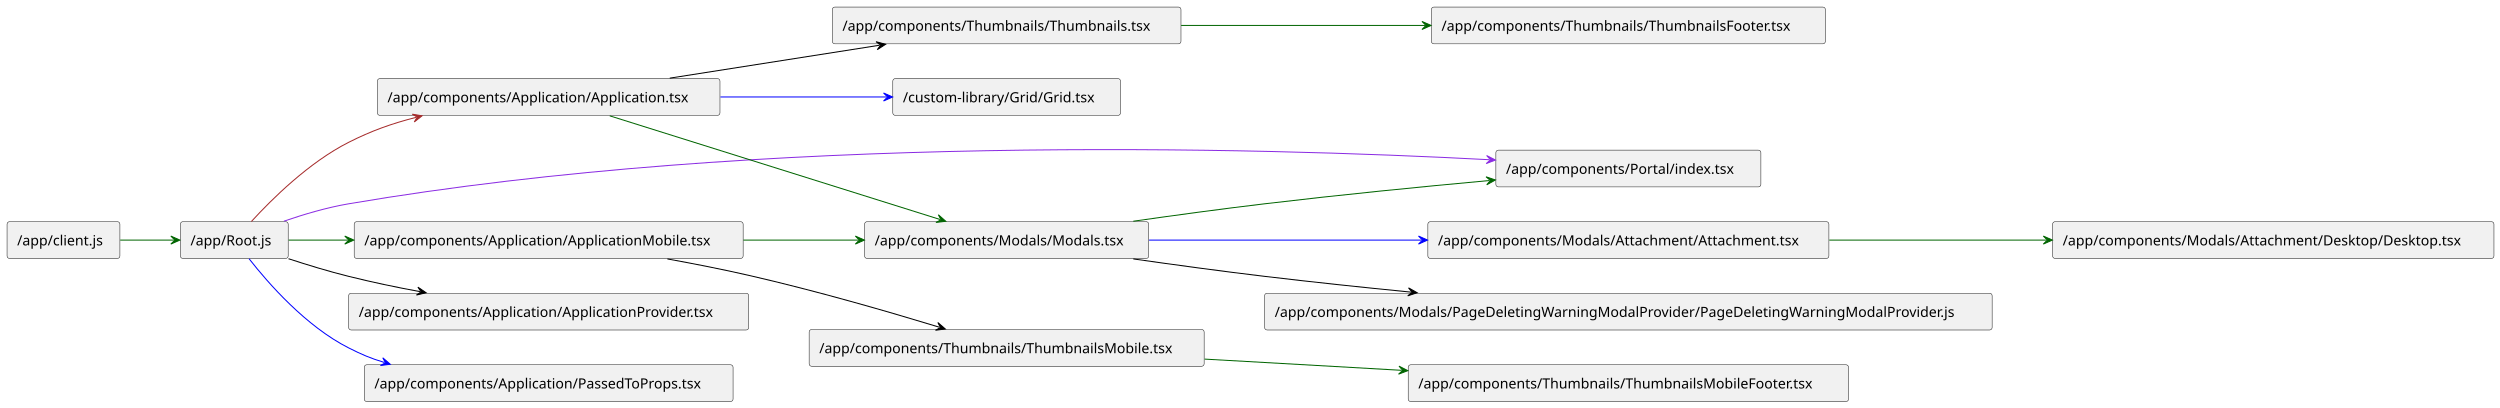
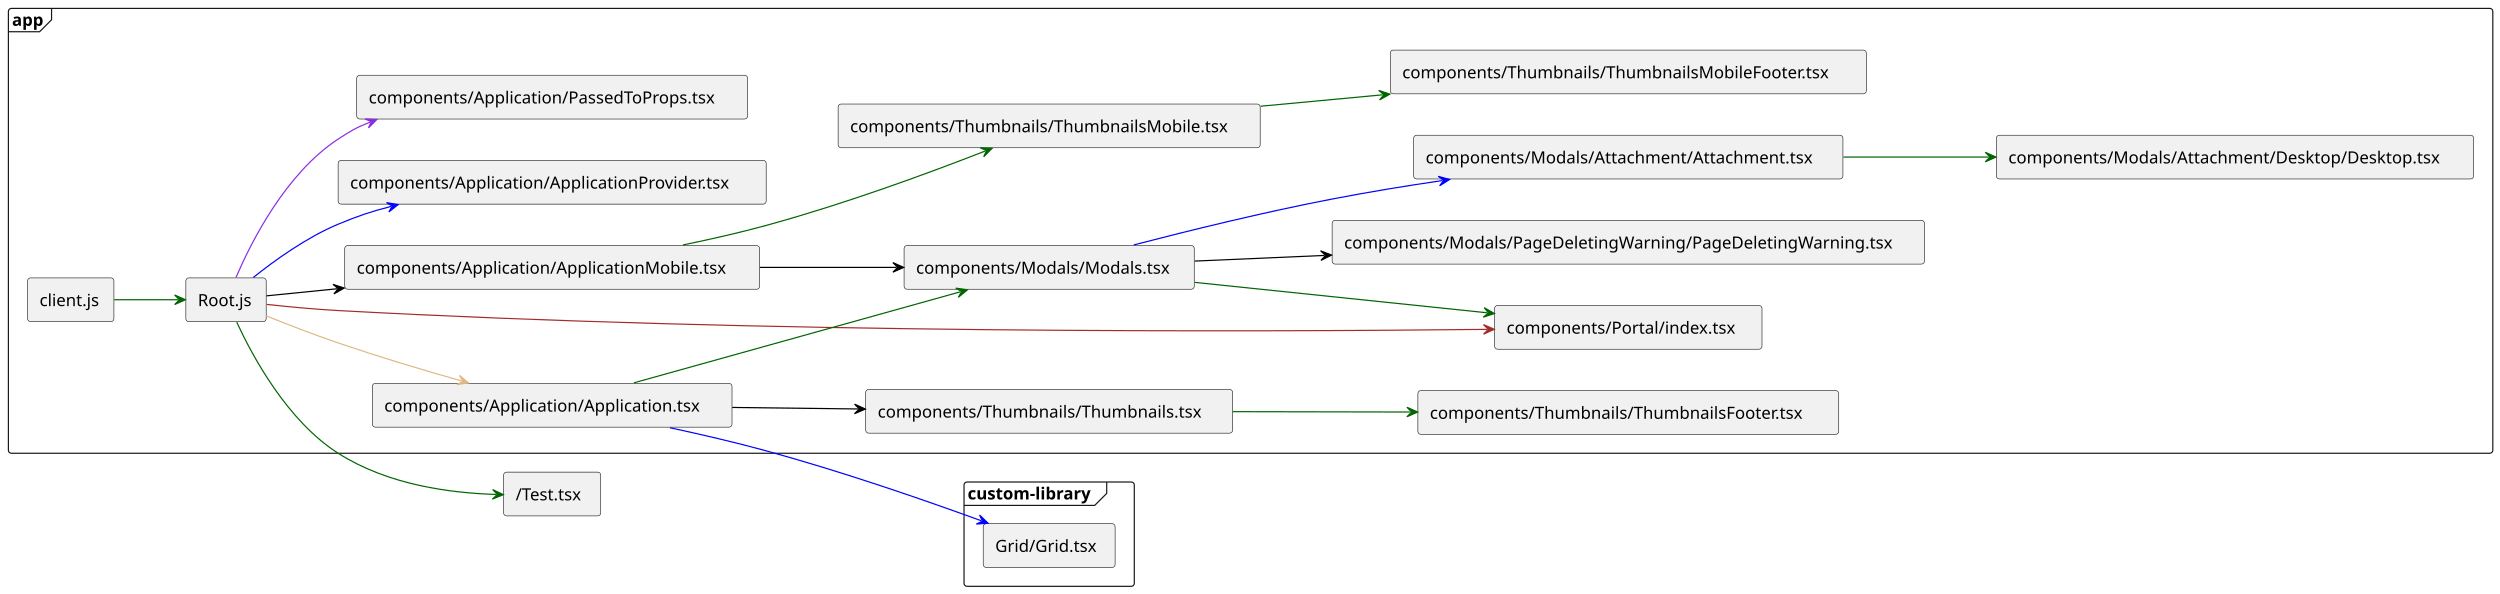
- <svg xmlns="http://www.w3.org/2000/svg" contentStyleType="text/css" height="404px" preserveAspectRatio="none" style="width:2481px;height:404px;background:#FFFFFF;" version="1.1" viewBox="0 0 2481 404" width="2481px" zoomAndPan="magnify">
+ <svg xmlns="http://www.w3.org/2000/svg" contentStyleType="text/css" height="495px" preserveAspectRatio="none" style="width:2085px;height:495px;background:#FFFFFF;" version="1.1" viewBox="0 0 2085 495" width="2085px" zoomAndPan="magnify">
  <defs />
  <g>
-     <g id="elem_/app/Root.js">
-       <rect fill="#F1F1F1" height="36.488" rx="2.5" ry="2.5" style="stroke:#181818;stroke-width:0.5;" width="107" x="179" y="220" />
-       <text fill="#000000" font-family="sans-serif" font-size="14" lengthAdjust="spacing" textLength="87" x="189" y="243.535">/app/Root.js</text>
+     <g id="cluster_app">
+       <rect fill="none" height="371" rx="2.5" ry="2.5" style="stroke:#181818;stroke-width:1.0;" width="2072" x="7" y="7" />
+       <path d="M43,7 L43,16.488 L33,26.488 L7,26.488 " fill="none" style="stroke:#181818;stroke-width:1.0;" />
+       <text fill="#000000" font-family="sans-serif" font-size="14" font-weight="bold" lengthAdjust="spacing" textLength="26" x="10" y="21.535">app</text>
    </g>
-     <g id="elem_/app/components/Application/ApplicationMobile.tsx">
-       <rect fill="#F1F1F1" height="36.488" rx="2.5" ry="2.5" style="stroke:#181818;stroke-width:0.5;" width="386" x="351.5" y="220" />
-       <text fill="#000000" font-family="sans-serif" font-size="14" lengthAdjust="spacing" textLength="366" x="361.5" y="243.535">/app/components/Application/ApplicationMobile.tsx</text>
+     <g id="cluster_custom-library">
+       <rect fill="none" height="87" rx="2.5" ry="2.5" style="stroke:#181818;stroke-width:1.0;" width="142" x="804" y="402" />
+       <path d="M923,402 L923,411.488 L913,421.488 L804,421.488 " fill="none" style="stroke:#181818;stroke-width:1.0;" />
+       <text fill="#000000" font-family="sans-serif" font-size="14" font-weight="bold" lengthAdjust="spacing" textLength="109" x="807" y="416.535">custom-library</text>
    </g>
-     <g id="elem_/app/components/Application/ApplicationProvider.tsx">
-       <rect fill="#F1F1F1" height="36.488" rx="2.5" ry="2.5" style="stroke:#181818;stroke-width:0.5;" width="397" x="346" y="291" />
-       <text fill="#000000" font-family="sans-serif" font-size="14" lengthAdjust="spacing" textLength="377" x="356" y="314.535">/app/components/Application/ApplicationProvider.tsx</text>
+     <g id="elem_Root.js">
+       <rect fill="#F1F1F1" height="36.488" rx="2.5" ry="2.5" style="stroke:#181818;stroke-width:0.5;" width="67" x="155" y="231.76" />
+       <text fill="#000000" font-family="sans-serif" font-size="14" lengthAdjust="spacing" textLength="47" x="165" y="255.295">Root.js</text>
    </g>
-     <g id="elem_/app/components/Application/PassedToProps.tsx">
-       <rect fill="#F1F1F1" height="36.488" rx="2.5" ry="2.5" style="stroke:#181818;stroke-width:0.5;" width="366" x="361.5" y="362" />
-       <text fill="#000000" font-family="sans-serif" font-size="14" lengthAdjust="spacing" textLength="346" x="371.5" y="385.535">/app/components/Application/PassedToProps.tsx</text>
+     <g id="elem_components/Application/ApplicationMobile.tsx">
+       <rect fill="#F1F1F1" height="36.488" rx="2.5" ry="2.5" style="stroke:#181818;stroke-width:0.5;" width="346" x="287.5" y="204.76" />
+       <text fill="#000000" font-family="sans-serif" font-size="14" lengthAdjust="spacing" textLength="326" x="297.5" y="228.295">components/Application/ApplicationMobile.tsx</text>
    </g>
-     <g id="elem_/app/components/Portal/index.tsx">
-       <rect fill="#F1F1F1" height="36.488" rx="2.5" ry="2.5" style="stroke:#181818;stroke-width:0.5;" width="263" x="1484.5" y="149" />
-       <text fill="#000000" font-family="sans-serif" font-size="14" lengthAdjust="spacing" textLength="243" x="1494.5" y="172.535">/app/components/Portal/index.tsx</text>
+     <g id="elem_components/Application/ApplicationProvider.tsx">
+       <rect fill="#F1F1F1" height="36.488" rx="2.5" ry="2.5" style="stroke:#181818;stroke-width:0.5;" width="357" x="282" y="133.76" />
+       <text fill="#000000" font-family="sans-serif" font-size="14" lengthAdjust="spacing" textLength="337" x="292" y="157.295">components/Application/ApplicationProvider.tsx</text>
    </g>
-     <g id="elem_/app/components/Application/Application.tsx">
-       <rect fill="#F1F1F1" height="36.488" rx="2.5" ry="2.5" style="stroke:#181818;stroke-width:0.5;" width="340" x="374.5" y="78" />
-       <text fill="#000000" font-family="sans-serif" font-size="14" lengthAdjust="spacing" textLength="320" x="384.5" y="101.535">/app/components/Application/Application.tsx</text>
+     <g id="elem_components/Application/PassedToProps.tsx">
+       <rect fill="#F1F1F1" height="36.488" rx="2.5" ry="2.5" style="stroke:#181818;stroke-width:0.5;" width="326" x="297.5" y="62.76" />
+       <text fill="#000000" font-family="sans-serif" font-size="14" lengthAdjust="spacing" textLength="306" x="307.5" y="86.295">components/Application/PassedToProps.tsx</text>
    </g>
-     <g id="elem_/app/components/Modals/Modals.tsx">
-       <rect fill="#F1F1F1" height="36.488" rx="2.5" ry="2.5" style="stroke:#181818;stroke-width:0.5;" width="282" x="858" y="220" />
-       <text fill="#000000" font-family="sans-serif" font-size="14" lengthAdjust="spacing" textLength="262" x="868" y="243.535">/app/components/Modals/Modals.tsx</text>
+     <g id="elem_components/Portal/index.tsx">
+       <rect fill="#F1F1F1" height="36.488" rx="2.5" ry="2.5" style="stroke:#181818;stroke-width:0.5;" width="223" x="1246.5" y="254.76" />
+       <text fill="#000000" font-family="sans-serif" font-size="14" lengthAdjust="spacing" textLength="203" x="1256.5" y="278.295">components/Portal/index.tsx</text>
    </g>
-     <g id="elem_/app/components/Thumbnails/ThumbnailsMobile.tsx">
-       <rect fill="#F1F1F1" height="36.488" rx="2.5" ry="2.5" style="stroke:#181818;stroke-width:0.5;" width="392" x="803" y="327" />
-       <text fill="#000000" font-family="sans-serif" font-size="14" lengthAdjust="spacing" textLength="372" x="813" y="350.535">/app/components/Thumbnails/ThumbnailsMobile.tsx</text>
+     <g id="elem_components/Application/Application.tsx">
+       <rect fill="#F1F1F1" height="36.488" rx="2.5" ry="2.5" style="stroke:#181818;stroke-width:0.5;" width="300" x="310.5" y="319.76" />
+       <text fill="#000000" font-family="sans-serif" font-size="14" lengthAdjust="spacing" textLength="280" x="320.5" y="343.295">components/Application/Application.tsx</text>
    </g>
-     <g id="elem_/app/components/Thumbnails/Thumbnails.tsx">
-       <rect fill="#F1F1F1" height="36.488" rx="2.5" ry="2.5" style="stroke:#181818;stroke-width:0.5;" width="346" x="826" y="7" />
-       <text fill="#000000" font-family="sans-serif" font-size="14" lengthAdjust="spacing" textLength="326" x="836" y="30.535">/app/components/Thumbnails/Thumbnails.tsx</text>
+     <g id="elem_components/Thumbnails/ThumbnailsMobile.tsx">
+       <rect fill="#F1F1F1" height="36.488" rx="2.5" ry="2.5" style="stroke:#181818;stroke-width:0.5;" width="352" x="699" y="86.76" />
+       <text fill="#000000" font-family="sans-serif" font-size="14" lengthAdjust="spacing" textLength="332" x="709" y="110.295">components/Thumbnails/ThumbnailsMobile.tsx</text>
    </g>
-     <g id="elem_/custom-library/Grid/Grid.tsx">
-       <rect fill="#F1F1F1" height="36.488" rx="2.5" ry="2.5" style="stroke:#181818;stroke-width:0.5;" width="226" x="886" y="78" />
-       <text fill="#000000" font-family="sans-serif" font-size="14" lengthAdjust="spacing" textLength="206" x="896" y="101.535">/custom-library/Grid/Grid.tsx</text>
+     <g id="elem_components/Modals/Modals.tsx">
+       <rect fill="#F1F1F1" height="36.488" rx="2.5" ry="2.5" style="stroke:#181818;stroke-width:0.5;" width="242" x="754" y="204.76" />
+       <text fill="#000000" font-family="sans-serif" font-size="14" lengthAdjust="spacing" textLength="222" x="764" y="228.295">components/Modals/Modals.tsx</text>
    </g>
-     <g id="elem_/app/components/Thumbnails/ThumbnailsFooter.tsx">
-       <rect fill="#F1F1F1" height="36.488" rx="2.5" ry="2.5" style="stroke:#181818;stroke-width:0.5;" width="391" x="1420.5" y="7" />
-       <text fill="#000000" font-family="sans-serif" font-size="14" lengthAdjust="spacing" textLength="371" x="1430.5" y="30.535">/app/components/Thumbnails/ThumbnailsFooter.tsx</text>
+     <g id="elem_components/Thumbnails/Thumbnails.tsx">
+       <rect fill="#F1F1F1" height="36.488" rx="2.5" ry="2.5" style="stroke:#181818;stroke-width:0.5;" width="306" x="722" y="324.76" />
+       <text fill="#000000" font-family="sans-serif" font-size="14" lengthAdjust="spacing" textLength="286" x="732" y="348.295">components/Thumbnails/Thumbnails.tsx</text>
    </g>
-     <g id="elem_/app/components/Thumbnails/ThumbnailsMobileFooter.tsx">
-       <rect fill="#F1F1F1" height="36.488" rx="2.5" ry="2.5" style="stroke:#181818;stroke-width:0.5;" width="437" x="1397.5" y="362" />
-       <text fill="#000000" font-family="sans-serif" font-size="14" lengthAdjust="spacing" textLength="417" x="1407.5" y="385.535">/app/components/Thumbnails/ThumbnailsMobileFooter.tsx</text>
+     <g id="elem_components/Modals/PageDeletingWarning/PageDeletingWarning.tsx">
+       <rect fill="#F1F1F1" height="36.488" rx="2.5" ry="2.5" style="stroke:#181818;stroke-width:0.5;" width="494" x="1111" y="183.76" />
+       <text fill="#000000" font-family="sans-serif" font-size="14" lengthAdjust="spacing" textLength="474" x="1121" y="207.295">components/Modals/PageDeletingWarning/PageDeletingWarning.tsx</text>
    </g>
-     <g id="elem_/app/components/Modals/PageDeletingWarningModalProvider/PageDeletingWarningModalProvider.js">
-       <rect fill="#F1F1F1" height="36.488" rx="2.5" ry="2.5" style="stroke:#181818;stroke-width:0.5;" width="722" x="1255" y="291" />
-       <text fill="#000000" font-family="sans-serif" font-size="14" lengthAdjust="spacing" textLength="702" x="1265" y="314.535">/app/components/Modals/PageDeletingWarningModalProvider/PageDeletingWarningModalProvider.js</text>
+     <g id="elem_components/Modals/Attachment/Attachment.tsx">
+       <rect fill="#F1F1F1" height="36.488" rx="2.5" ry="2.5" style="stroke:#181818;stroke-width:0.5;" width="358" x="1179" y="112.76" />
+       <text fill="#000000" font-family="sans-serif" font-size="14" lengthAdjust="spacing" textLength="338" x="1189" y="136.295">components/Modals/Attachment/Attachment.tsx</text>
    </g>
-     <g id="elem_/app/components/Modals/Attachment/Attachment.tsx">
-       <rect fill="#F1F1F1" height="36.488" rx="2.5" ry="2.5" style="stroke:#181818;stroke-width:0.5;" width="398" x="1417" y="220" />
-       <text fill="#000000" font-family="sans-serif" font-size="14" lengthAdjust="spacing" textLength="378" x="1427" y="243.535">/app/components/Modals/Attachment/Attachment.tsx</text>
+     <g id="elem_components/Thumbnails/ThumbnailsFooter.tsx">
+       <rect fill="#F1F1F1" height="36.488" rx="2.5" ry="2.5" style="stroke:#181818;stroke-width:0.5;" width="351" x="1182.5" y="325.76" />
+       <text fill="#000000" font-family="sans-serif" font-size="14" lengthAdjust="spacing" textLength="331" x="1192.5" y="349.295">components/Thumbnails/ThumbnailsFooter.tsx</text>
    </g>
-     <g id="elem_/app/components/Modals/Attachment/Desktop/Desktop.tsx">
-       <rect fill="#F1F1F1" height="36.488" rx="2.5" ry="2.5" style="stroke:#181818;stroke-width:0.5;" width="438" x="2037" y="220" />
-       <text fill="#000000" font-family="sans-serif" font-size="14" lengthAdjust="spacing" textLength="418" x="2047" y="243.535">/app/components/Modals/Attachment/Desktop/Desktop.tsx</text>
+     <g id="elem_components/Thumbnails/ThumbnailsMobileFooter.tsx">
+       <rect fill="#F1F1F1" height="36.488" rx="2.5" ry="2.5" style="stroke:#181818;stroke-width:0.5;" width="397" x="1159.5" y="41.76" />
+       <text fill="#000000" font-family="sans-serif" font-size="14" lengthAdjust="spacing" textLength="377" x="1169.5" y="65.295">components/Thumbnails/ThumbnailsMobileFooter.tsx</text>
    </g>
-     <g id="elem_/app/client.js">
-       <rect fill="#F1F1F1" height="36.488" rx="2.5" ry="2.5" style="stroke:#181818;stroke-width:0.5;" width="112" x="7" y="220" />
-       <text fill="#000000" font-family="sans-serif" font-size="14" lengthAdjust="spacing" textLength="92" x="17" y="243.535">/app/client.js</text>
+     <g id="elem_components/Modals/Attachment/Desktop/Desktop.tsx">
+       <rect fill="#F1F1F1" height="36.488" rx="2.5" ry="2.5" style="stroke:#181818;stroke-width:0.5;" width="398" x="1665" y="112.76" />
+       <text fill="#000000" font-family="sans-serif" font-size="14" lengthAdjust="spacing" textLength="378" x="1675" y="136.295">components/Modals/Attachment/Desktop/Desktop.tsx</text>
    </g>
-     <g id="link_/app/Root.js_/app/components/Application/ApplicationMobile.tsx">
-       <path d="M286.44,238.25 C305.2,238.25 321.56,238.25 345.14,238.25 " fill="none" id="/app/Root.js-to-/app/components/Application/ApplicationMobile.tsx" style="stroke:#006400;stroke-width:1.0;" />
-       <polygon fill="#006400" points="351.14,238.25,342.14,234.25,346.14,238.25,342.14,242.25,351.14,238.25" style="stroke:#006400;stroke-width:1.0;" />
+     <g id="elem_client.js">
+       <rect fill="#F1F1F1" height="36.488" rx="2.5" ry="2.5" style="stroke:#181818;stroke-width:0.5;" width="72" x="23" y="231.76" />
+       <text fill="#000000" font-family="sans-serif" font-size="14" lengthAdjust="spacing" textLength="52" x="33" y="255.295">client.js</text>
    </g>
-     <g id="link_/app/Root.js_/app/components/Application/ApplicationProvider.tsx">
-       <path d="M286.3,256.76 C305,262.88 326.29,269.37 346,274.25 C370.68,280.35 391.439,284.733 416.949,289.433 " fill="none" id="/app/Root.js-to-/app/components/Application/ApplicationProvider.tsx" style="stroke:#000000;stroke-width:1.0;" />
-       <polygon fill="#000000" points="422.85,290.52,414.724,284.955,417.933,289.614,413.274,292.823,422.85,290.52" style="stroke:#000000;stroke-width:1.0;" />
+     <g id="elem_Grid/Grid.tsx">
+       <rect fill="#F1F1F1" height="36.488" rx="2.5" ry="2.5" style="stroke:#181818;stroke-width:0.5;" width="110" x="820" y="436.76" />
+       <text fill="#000000" font-family="sans-serif" font-size="14" lengthAdjust="spacing" textLength="90" x="830" y="460.295">Grid/Grid.tsx</text>
    </g>
-     <g id="link_/app/Root.js_/app/components/Application/PassedToProps.tsx">
-       <path d="M247.19,256.79 C266.36,281.3 303.66,323.85 346,345.25 C358.98,351.8 367.229,355.405 381.57,359.765 " fill="none" id="/app/Root.js-to-/app/components/Application/PassedToProps.tsx" style="stroke:#0000FF;stroke-width:1.0;" />
-       <polygon fill="#0000FF" points="387.31,361.51,379.863,355.065,382.526,360.055,377.536,362.719,387.31,361.51" style="stroke:#0000FF;stroke-width:1.0;" />
+     <g id="elem_/Test.tsx">
+       <rect fill="#F1F1F1" height="36.488" rx="2.5" ry="2.5" style="stroke:#181818;stroke-width:0.5;" width="81" x="420" y="393.76" />
+       <text fill="#000000" font-family="sans-serif" font-size="14" lengthAdjust="spacing" textLength="61" x="430" y="417.295">/Test.tsx</text>
    </g>
-     <g id="link_/app/Root.js_/app/components/Portal/index.tsx">
-       <path d="M281.76,219.5 C301.38,212.76 324.47,205.91 346,202.25 C756.64,132.33 1246.628,146.253 1478.118,158.503 " fill="none" id="/app/Root.js-to-/app/components/Portal/index.tsx" style="stroke:#8A2BE2;stroke-width:1.0;" />
-       <polygon fill="#8A2BE2" points="1484.11,158.82,1475.334,154.35,1479.117,158.556,1474.911,162.339,1484.11,158.82" style="stroke:#8A2BE2;stroke-width:1.0;" />
+     <g id="link_Root.js_/Test.tsx">
+       <path d="M197.45,268.71 C210.6,297.22 239.68,351.05 282,378 C323.81,404.63 375.633,411.145 413.763,412.385 " fill="none" id="Root.js-to-/Test.tsx" style="stroke:#006400;stroke-width:1.0;" />
+       <polygon fill="#006400" points="419.76,412.58,410.895,408.29,414.763,412.418,410.635,416.285,419.76,412.58" style="stroke:#006400;stroke-width:1.0;" />
    </g>
-     <g id="link_/app/Root.js_/app/components/Application/Application.tsx">
-       <path d="M249.45,219.84 C269.67,197.73 306.64,161.13 346,141.25 C368.52,129.87 388.118,122.82 413.038,116.43 " fill="none" id="/app/Root.js-to-/app/components/Application/Application.tsx" style="stroke:#A52A2A;stroke-width:1.0;" />
-       <polygon fill="#A52A2A" points="418.85,114.94,409.139,113.301,414.007,116.182,411.126,121.05,418.85,114.94" style="stroke:#A52A2A;stroke-width:1.0;" />
+     <g id="link_Root.js_components/Application/ApplicationMobile.tsx">
+       <path d="M222.34,246.72 C239.69,244.98 256.51,243.298 281.09,240.838 " fill="none" id="Root.js-to-components/Application/ApplicationMobile.tsx" style="stroke:#000000;stroke-width:1.0;" />
+       <polygon fill="#000000" points="287.06,240.24,277.706,237.156,282.085,240.738,278.503,245.116,287.06,240.24" style="stroke:#000000;stroke-width:1.0;" />
    </g>
-     <g id="link_/app/components/Application/ApplicationMobile.tsx_/app/components/Modals/Modals.tsx">
-       <path d="M737.73,238.25 C778.05,238.25 813.84,238.25 851.83,238.25 " fill="none" id="/app/components/Application/ApplicationMobile.tsx-to-/app/components/Modals/Modals.tsx" style="stroke:#006400;stroke-width:1.0;" />
-       <polygon fill="#006400" points="857.83,238.25,848.83,234.25,852.83,238.25,848.83,242.25,857.83,238.25" style="stroke:#006400;stroke-width:1.0;" />
+     <g id="link_Root.js_components/Application/ApplicationProvider.tsx">
+       <path d="M211.2,231.46 C229.06,217.16 255.65,198.03 282,187 C297.79,180.39 309.086,176.491 326.246,172.121 " fill="none" id="Root.js-to-components/Application/ApplicationProvider.tsx" style="stroke:#0000FF;stroke-width:1.0;" />
+       <polygon fill="#0000FF" points="332.06,170.64,322.351,168.985,327.215,171.874,324.325,176.737,332.06,170.64" style="stroke:#0000FF;stroke-width:1.0;" />
    </g>
-     <g id="link_/app/components/Application/ApplicationMobile.tsx_/app/components/Thumbnails/ThumbnailsMobile.tsx">
-       <path d="M662.33,256.96 C688.95,261.78 717.03,267.29 743,273.25 C810.48,288.71 881.01,309.133 932.41,324.773 " fill="none" id="/app/components/Application/ApplicationMobile.tsx-to-/app/components/Thumbnails/ThumbnailsMobile.tsx" style="stroke:#000000;stroke-width:1.0;" />
-       <polygon fill="#000000" points="938.15,326.52,930.704,320.073,933.366,325.065,928.375,327.727,938.15,326.52" style="stroke:#000000;stroke-width:1.0;" />
+     <g id="link_Root.js_components/Application/PassedToProps.tsx">
+       <path d="M196.81,231.42 C209.44,201.89 238.27,144.69 282,116 C291.98,109.45 297.316,106.25 308.686,101.84 " fill="none" id="Root.js-to-components/Application/PassedToProps.tsx" style="stroke:#8A2BE2;stroke-width:1.0;" />
+       <polygon fill="#8A2BE2" points="314.28,99.67,304.443,99.195,309.618,101.478,307.336,106.654,314.28,99.67" style="stroke:#8A2BE2;stroke-width:1.0;" />
    </g>
-     <g id="link_/app/components/Application/Application.tsx_/app/components/Modals/Modals.tsx">
-       <path d="M605.12,114.96 C691.88,142.18 846.255,190.623 932.885,217.813 " fill="none" id="/app/components/Application/Application.tsx-to-/app/components/Modals/Modals.tsx" style="stroke:#006400;stroke-width:1.0;" />
-       <polygon fill="#006400" points="938.61,219.61,931.221,213.098,933.84,218.113,928.825,220.731,938.61,219.61" style="stroke:#006400;stroke-width:1.0;" />
+     <g id="link_Root.js_components/Portal/index.tsx">
+       <path d="M222.41,253.88 C240.06,255.79 262.18,257.91 282,259 C633.76,278.37 1045.2,276.857 1240.25,274.687 " fill="none" id="Root.js-to-components/Portal/index.tsx" style="stroke:#A52A2A;stroke-width:1.0;" />
+       <polygon fill="#A52A2A" points="1246.25,274.62,1237.206,270.72,1241.25,274.676,1237.295,278.72,1246.25,274.62" style="stroke:#A52A2A;stroke-width:1.0;" />
    </g>
-     <g id="link_/app/components/Application/Application.tsx_/app/components/Thumbnails/Thumbnails.tsx">
-       <path d="M664.68,77.55 C730.8,67.17 806.842,55.24 872.952,44.87 " fill="none" id="/app/components/Application/Application.tsx-to-/app/components/Thumbnails/Thumbnails.tsx" style="stroke:#000000;stroke-width:1.0;" />
-       <polygon fill="#000000" points="878.88,43.94,869.369,41.383,873.94,44.715,870.609,49.286,878.88,43.94" style="stroke:#000000;stroke-width:1.0;" />
+     <g id="link_Root.js_components/Application/Application.tsx">
+       <path d="M222.21,263.52 C239.8,270.59 261.93,279.17 282,286 C317.57,298.11 351.926,308.378 385.016,317.728 " fill="none" id="Root.js-to-components/Application/Application.tsx" style="stroke:#DEB887;stroke-width:1.0;" />
+       <polygon fill="#DEB887" points="390.79,319.36,383.217,313.063,385.978,318,381.041,320.762,390.79,319.36" style="stroke:#DEB887;stroke-width:1.0;" />
    </g>
-     <g id="link_/app/components/Application/Application.tsx_/custom-library/Grid/Grid.tsx">
-       <path d="M714.96,96.25 C772.04,96.25 828.28,96.25 879.82,96.25 " fill="none" id="/app/components/Application/Application.tsx-to-/custom-library/Grid/Grid.tsx" style="stroke:#0000FF;stroke-width:1.0;" />
-       <polygon fill="#0000FF" points="885.82,96.25,876.82,92.25,880.82,96.25,876.82,100.25,885.82,96.25" style="stroke:#0000FF;stroke-width:1.0;" />
+     <g id="link_components/Application/ApplicationMobile.tsx_components/Thumbnails/ThumbnailsMobile.tsx">
+       <path d="M569.56,204.29 C592.62,199.57 616.73,194.09 639,188 C705.57,169.78 774.82,144.231 821.78,125.911 " fill="none" id="components/Application/ApplicationMobile.tsx-to-components/Thumbnails/ThumbnailsMobile.tsx" style="stroke:#006400;stroke-width:1.0;" />
+       <polygon fill="#006400" points="827.37,123.73,817.532,123.275,822.712,125.547,820.439,130.727,827.37,123.73" style="stroke:#006400;stroke-width:1.0;" />
    </g>
-     <g id="link_/app/components/Thumbnails/Thumbnails.tsx_/app/components/Thumbnails/ThumbnailsFooter.tsx">
-       <path d="M1172.13,25.25 C1249.24,25.25 1334.54,25.25 1414.15,25.25 " fill="none" id="/app/components/Thumbnails/Thumbnails.tsx-to-/app/components/Thumbnails/ThumbnailsFooter.tsx" style="stroke:#006400;stroke-width:1.0;" />
-       <polygon fill="#006400" points="1420.15,25.25,1411.15,21.25,1415.15,25.25,1411.15,29.25,1420.15,25.25" style="stroke:#006400;stroke-width:1.0;" />
+     <g id="link_components/Application/ApplicationMobile.tsx_components/Modals/Modals.tsx">
+       <path d="M633.75,223 C674.07,223 710.17,223 747.66,223 " fill="none" id="components/Application/ApplicationMobile.tsx-to-components/Modals/Modals.tsx" style="stroke:#000000;stroke-width:1.0;" />
+       <polygon fill="#000000" points="753.66,223,744.66,219,748.66,223,744.66,227,753.66,223" style="stroke:#000000;stroke-width:1.0;" />
    </g>
-     <g id="link_/app/components/Thumbnails/ThumbnailsMobile.tsx_/app/components/Thumbnails/ThumbnailsMobileFooter.tsx">
-       <path d="M1195.43,356.37 C1259.62,360.02 1325.37,363.758 1391.12,367.508 " fill="none" id="/app/components/Thumbnails/ThumbnailsMobile.tsx-to-/app/components/Thumbnails/ThumbnailsMobileFooter.tsx" style="stroke:#006400;stroke-width:1.0;" />
-       <polygon fill="#006400" points="1397.11,367.85,1388.352,363.344,1392.118,367.565,1387.897,371.331,1397.11,367.85" style="stroke:#006400;stroke-width:1.0;" />
+     <g id="link_components/Application/Application.tsx_components/Modals/Modals.tsx">
+       <path d="M528.69,319.27 C605.4,297.88 724.361,264.722 801.061,243.332 " fill="none" id="components/Application/Application.tsx-to-components/Modals/Modals.tsx" style="stroke:#006400;stroke-width:1.0;" />
+       <polygon fill="#006400" points="806.84,241.72,797.096,240.285,802.024,243.063,799.245,247.991,806.84,241.72" style="stroke:#006400;stroke-width:1.0;" />
    </g>
-     <g id="link_/app/components/Modals/Modals.tsx_/app/components/Portal/index.tsx">
-       <path d="M1124.7,219.54 C1166.11,213.62 1212.49,207.31 1255,202.25 C1330.76,193.22 1409.725,185.429 1478.065,179.149 " fill="none" id="/app/components/Modals/Modals.tsx-to-/app/components/Portal/index.tsx" style="stroke:#006400;stroke-width:1.0;" />
-       <polygon fill="#006400" points="1484.04,178.6,1474.712,175.44,1479.061,179.058,1475.444,183.407,1484.04,178.6" style="stroke:#006400;stroke-width:1.0;" />
+     <g id="link_components/Application/Application.tsx_components/Thumbnails/Thumbnails.tsx">
+       <path d="M610.71,339.81 C646.81,340.25 679.44,340.637 715.68,341.077 " fill="none" id="components/Application/Application.tsx-to-components/Thumbnails/Thumbnails.tsx" style="stroke:#000000;stroke-width:1.0;" />
+       <polygon fill="#000000" points="721.68,341.15,712.729,337.041,716.68,341.089,712.632,345.04,721.68,341.15" style="stroke:#000000;stroke-width:1.0;" />
    </g>
-     <g id="link_/app/components/Modals/Modals.tsx_/app/components/Modals/PageDeletingWarningModalProvider/PageDeletingWarningModalProvider.js">
-       <path d="M1124.7,256.95 C1166.11,262.87 1212.49,269.18 1255,274.25 C1303.95,280.08 1350.759,285.032 1400.419,289.922 " fill="none" id="/app/components/Modals/Modals.tsx-to-/app/components/Modals/PageDeletingWarningModalProvider/PageDeletingWarningModalProvider.js" style="stroke:#000000;stroke-width:1.0;" />
-       <polygon fill="#000000" points="1406.39,290.51,1397.825,285.647,1401.414,290.02,1397.041,293.609,1406.39,290.51" style="stroke:#000000;stroke-width:1.0;" />
+     <g id="link_components/Application/Application.tsx_Grid/Grid.tsx">
+       <path d="M558.71,356.73 C584.92,362.35 613.17,368.92 639,376 C703.76,393.75 771.221,417.16 818.441,434.33 " fill="none" id="components/Application/Application.tsx-to-Grid/Grid.tsx" style="stroke:#0000FF;stroke-width:1.0;" />
+       <polygon fill="#0000FF" points="824.08,436.38,816.989,429.545,819.381,434.671,814.255,437.064,824.08,436.38" style="stroke:#0000FF;stroke-width:1.0;" />
    </g>
-     <g id="link_/app/components/Modals/Modals.tsx_/app/components/Modals/Attachment/Attachment.tsx">
-       <path d="M1140.32,238.25 C1222.13,238.25 1320.61,238.25 1410.71,238.25 " fill="none" id="/app/components/Modals/Modals.tsx-to-/app/components/Modals/Attachment/Attachment.tsx" style="stroke:#0000FF;stroke-width:1.0;" />
-       <polygon fill="#0000FF" points="1416.71,238.25,1407.71,234.25,1411.71,238.25,1407.71,242.25,1416.71,238.25" style="stroke:#0000FF;stroke-width:1.0;" />
+     <g id="link_components/Modals/Modals.tsx_components/Portal/index.tsx">
+       <path d="M996.45,235.52 C1073.11,243.49 1165.692,253.109 1240.382,260.879 " fill="none" id="components/Modals/Modals.tsx-to-components/Portal/index.tsx" style="stroke:#006400;stroke-width:1.0;" />
+       <polygon fill="#006400" points="1246.35,261.5,1237.812,256.59,1241.377,260.983,1236.984,264.547,1246.35,261.5" style="stroke:#006400;stroke-width:1.0;" />
    </g>
-     <g id="link_/app/components/Modals/Attachment/Attachment.tsx_/app/components/Modals/Attachment/Desktop/Desktop.tsx">
-       <path d="M1815.37,238.25 C1885.6,238.25 1958.98,238.25 2030.78,238.25 " fill="none" id="/app/components/Modals/Attachment/Attachment.tsx-to-/app/components/Modals/Attachment/Desktop/Desktop.tsx" style="stroke:#006400;stroke-width:1.0;" />
-       <polygon fill="#006400" points="2036.78,238.25,2027.78,234.25,2031.78,238.25,2027.78,242.25,2036.78,238.25" style="stroke:#006400;stroke-width:1.0;" />
+     <g id="link_components/Modals/Modals.tsx_components/Modals/PageDeletingWarning/PageDeletingWarning.tsx">
+       <path d="M996.45,217.74 C1031.37,216.22 1064.836,214.751 1104.526,213.021 " fill="none" id="components/Modals/Modals.tsx-to-components/Modals/PageDeletingWarning/PageDeletingWarning.tsx" style="stroke:#000000;stroke-width:1.0;" />
+       <polygon fill="#000000" points="1110.52,212.76,1101.354,209.156,1105.525,212.978,1101.703,217.148,1110.52,212.76" style="stroke:#000000;stroke-width:1.0;" />
    </g>
-     <g id="link_/app/client.js_/app/Root.js">
-       <path d="M119.31,238.25 C138.37,238.25 153.66,238.25 172.52,238.25 " fill="none" id="/app/client.js-to-/app/Root.js" style="stroke:#006400;stroke-width:1.0;" />
-       <polygon fill="#006400" points="178.52,238.25,169.52,234.25,173.52,238.25,169.52,242.25,178.52,238.25" style="stroke:#006400;stroke-width:1.0;" />
+     <g id="link_components/Modals/Modals.tsx_components/Modals/Attachment/Attachment.tsx">
+       <path d="M945.54,204.26 C992.11,192.18 1054.93,176.76 1111,166 C1142.56,159.94 1170.653,155.321 1203.034,150.571 " fill="none" id="components/Modals/Modals.tsx-to-components/Modals/Attachment/Attachment.tsx" style="stroke:#0000FF;stroke-width:1.0;" />
+       <polygon fill="#0000FF" points="1208.97,149.7,1199.485,147.049,1204.023,150.426,1200.646,154.964,1208.97,149.7" style="stroke:#0000FF;stroke-width:1.0;" />
+     </g>
+     <g id="link_components/Thumbnails/Thumbnails.tsx_components/Thumbnails/ThumbnailsFooter.tsx">
+       <path d="M1028.19,343.32 C1077.18,343.42 1125.85,343.517 1176.33,343.627 " fill="none" id="components/Thumbnails/Thumbnails.tsx-to-components/Thumbnails/ThumbnailsFooter.tsx" style="stroke:#006400;stroke-width:1.0;" />
+       <polygon fill="#006400" points="1182.33,343.64,1173.339,339.62,1177.33,343.629,1173.321,347.62,1182.33,343.64" style="stroke:#006400;stroke-width:1.0;" />
+     </g>
+     <g id="link_components/Thumbnails/ThumbnailsMobile.tsx_components/Thumbnails/ThumbnailsMobileFooter.tsx">
+       <path d="M1051.35,88.59 C1086.39,85.32 1117.446,82.408 1153.186,79.068 " fill="none" id="components/Thumbnails/ThumbnailsMobile.tsx-to-components/Thumbnails/ThumbnailsMobileFooter.tsx" style="stroke:#006400;stroke-width:1.0;" />
+       <polygon fill="#006400" points="1159.16,78.51,1149.827,75.365,1154.182,78.975,1150.571,83.33,1159.16,78.51" style="stroke:#006400;stroke-width:1.0;" />
+     </g>
+     <g id="link_components/Modals/Attachment/Attachment.tsx_components/Modals/Attachment/Desktop/Desktop.tsx">
+       <path d="M1537.4,131 C1578.6,131 1616.68,131 1658.68,131 " fill="none" id="components/Modals/Attachment/Attachment.tsx-to-components/Modals/Attachment/Desktop/Desktop.tsx" style="stroke:#006400;stroke-width:1.0;" />
+       <polygon fill="#006400" points="1664.68,131,1655.68,127,1659.68,131,1655.68,135,1664.68,131" style="stroke:#006400;stroke-width:1.0;" />
+     </g>
+     <g id="link_client.js_Root.js">
+       <path d="M95.18,250 C113.75,250 130.41,250 148.63,250 " fill="none" id="client.js-to-Root.js" style="stroke:#006400;stroke-width:1.0;" />
+       <polygon fill="#006400" points="154.63,250,145.63,246,149.63,250,145.63,254,154.63,250" style="stroke:#006400;stroke-width:1.0;" />
    </g>
  </g>
</svg>
